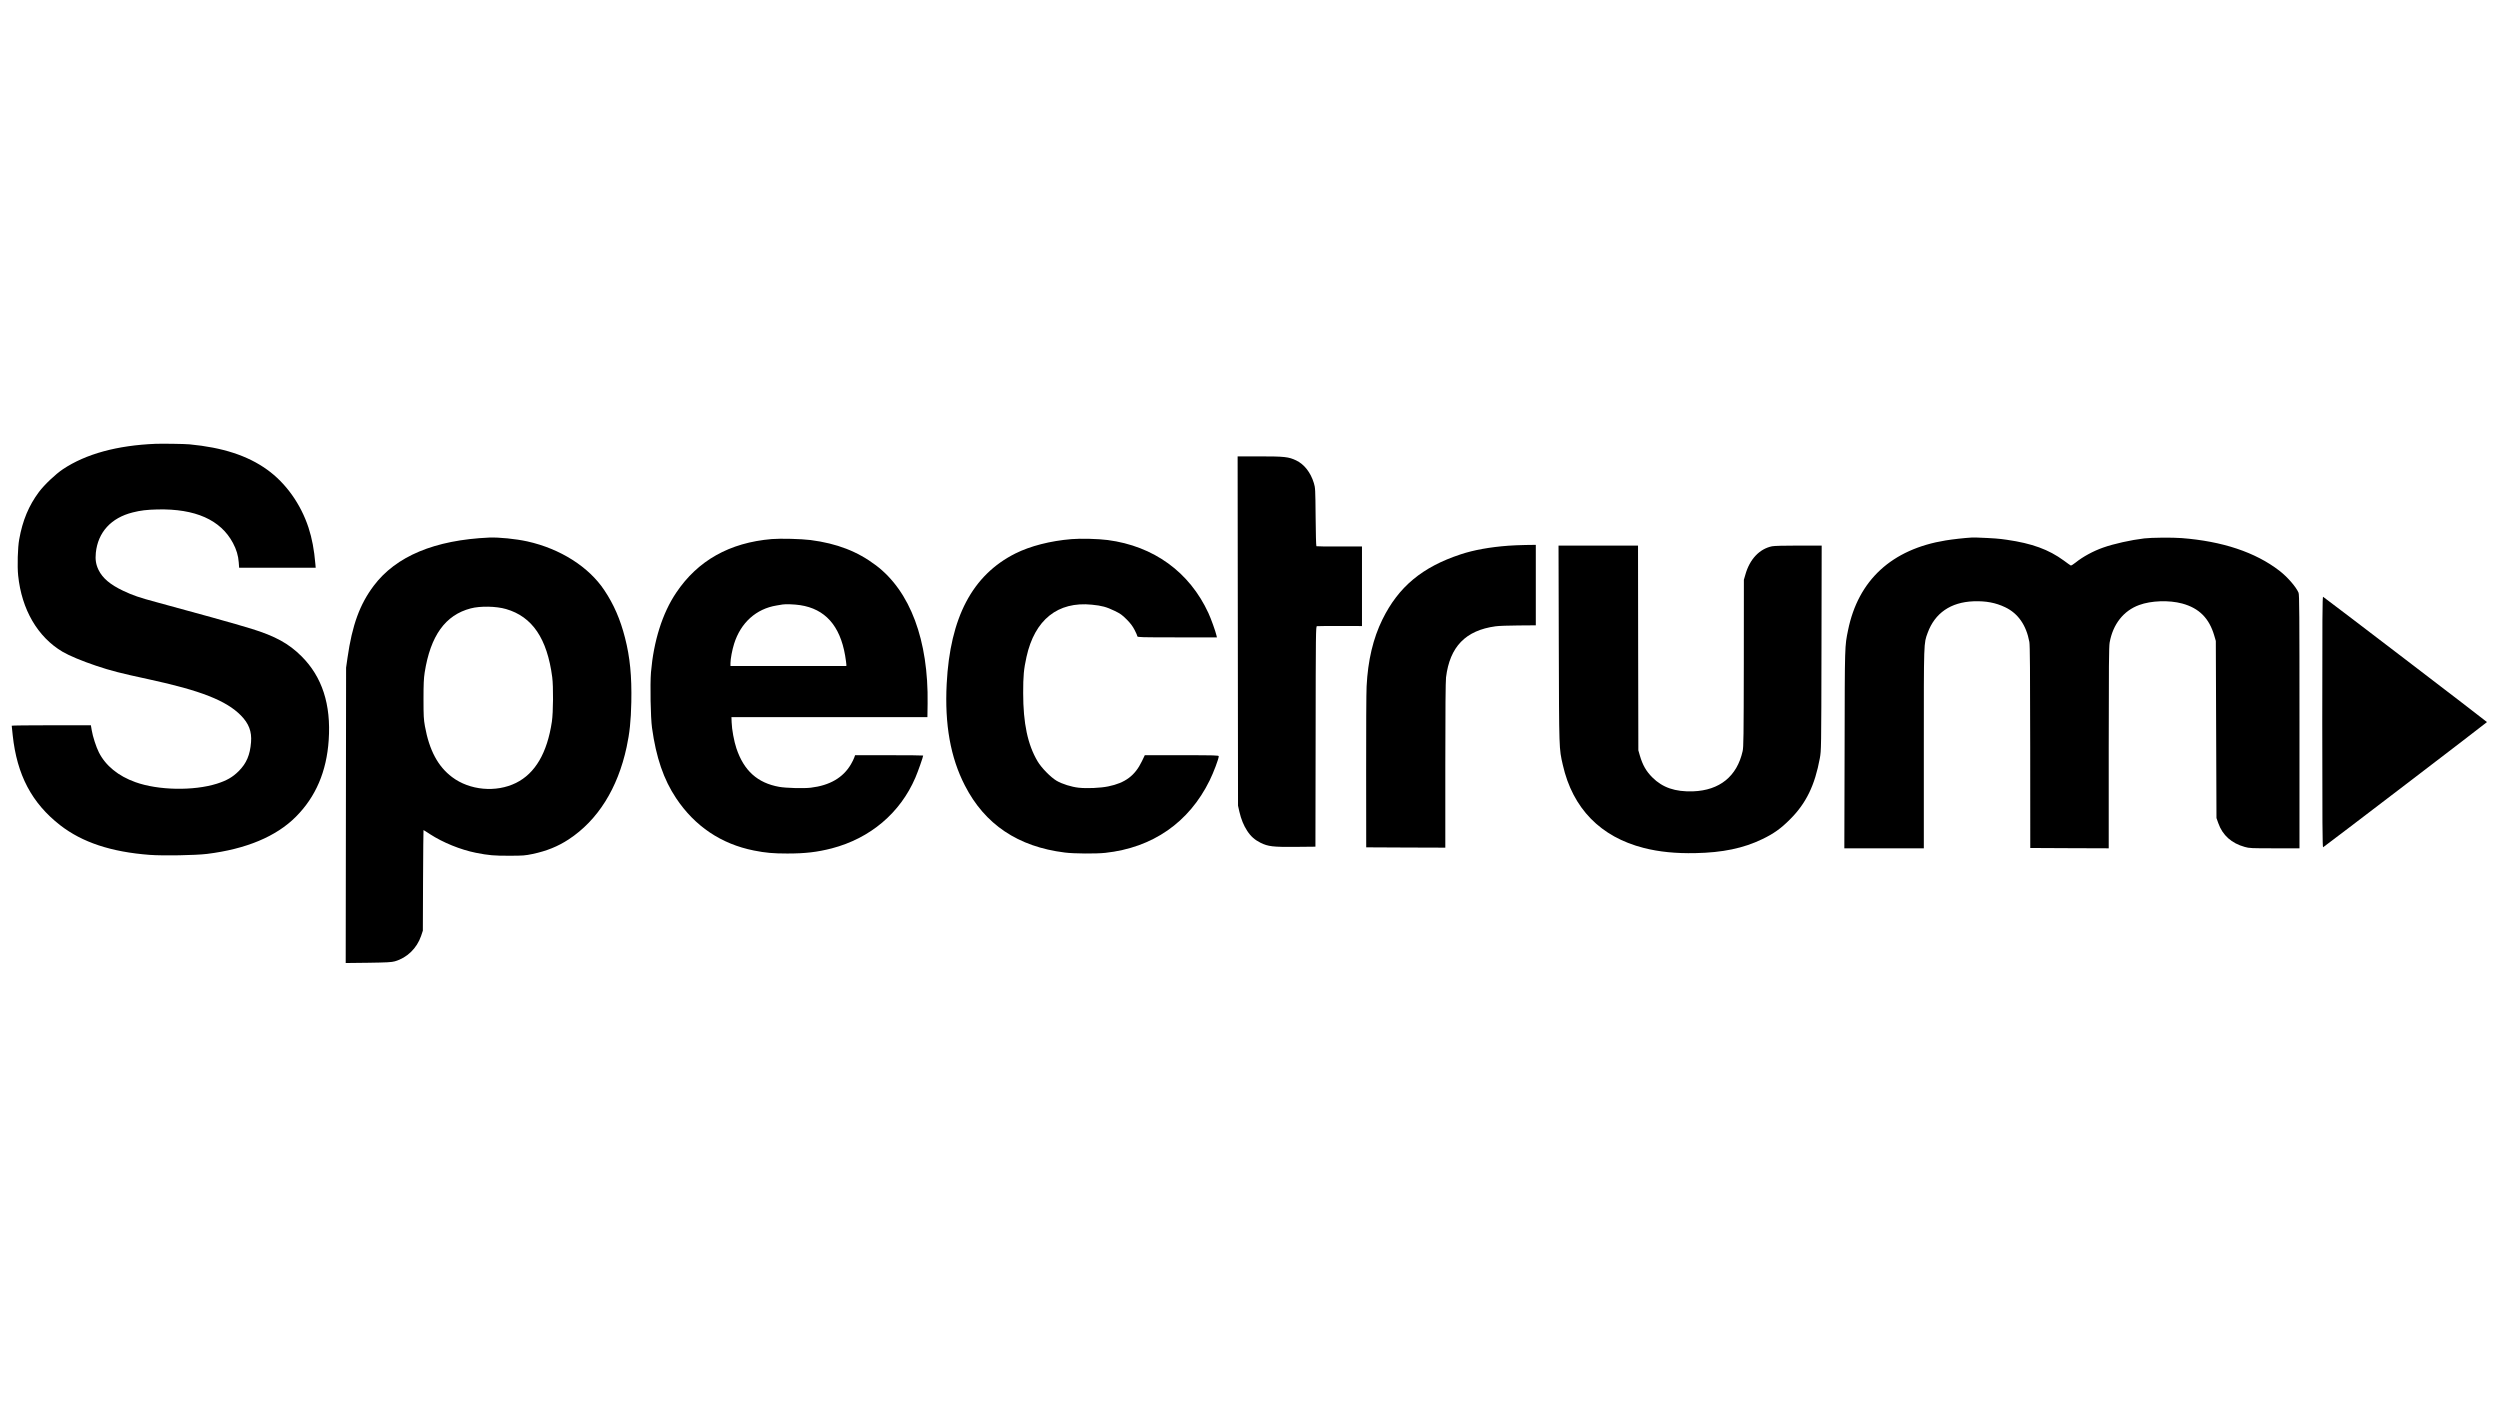
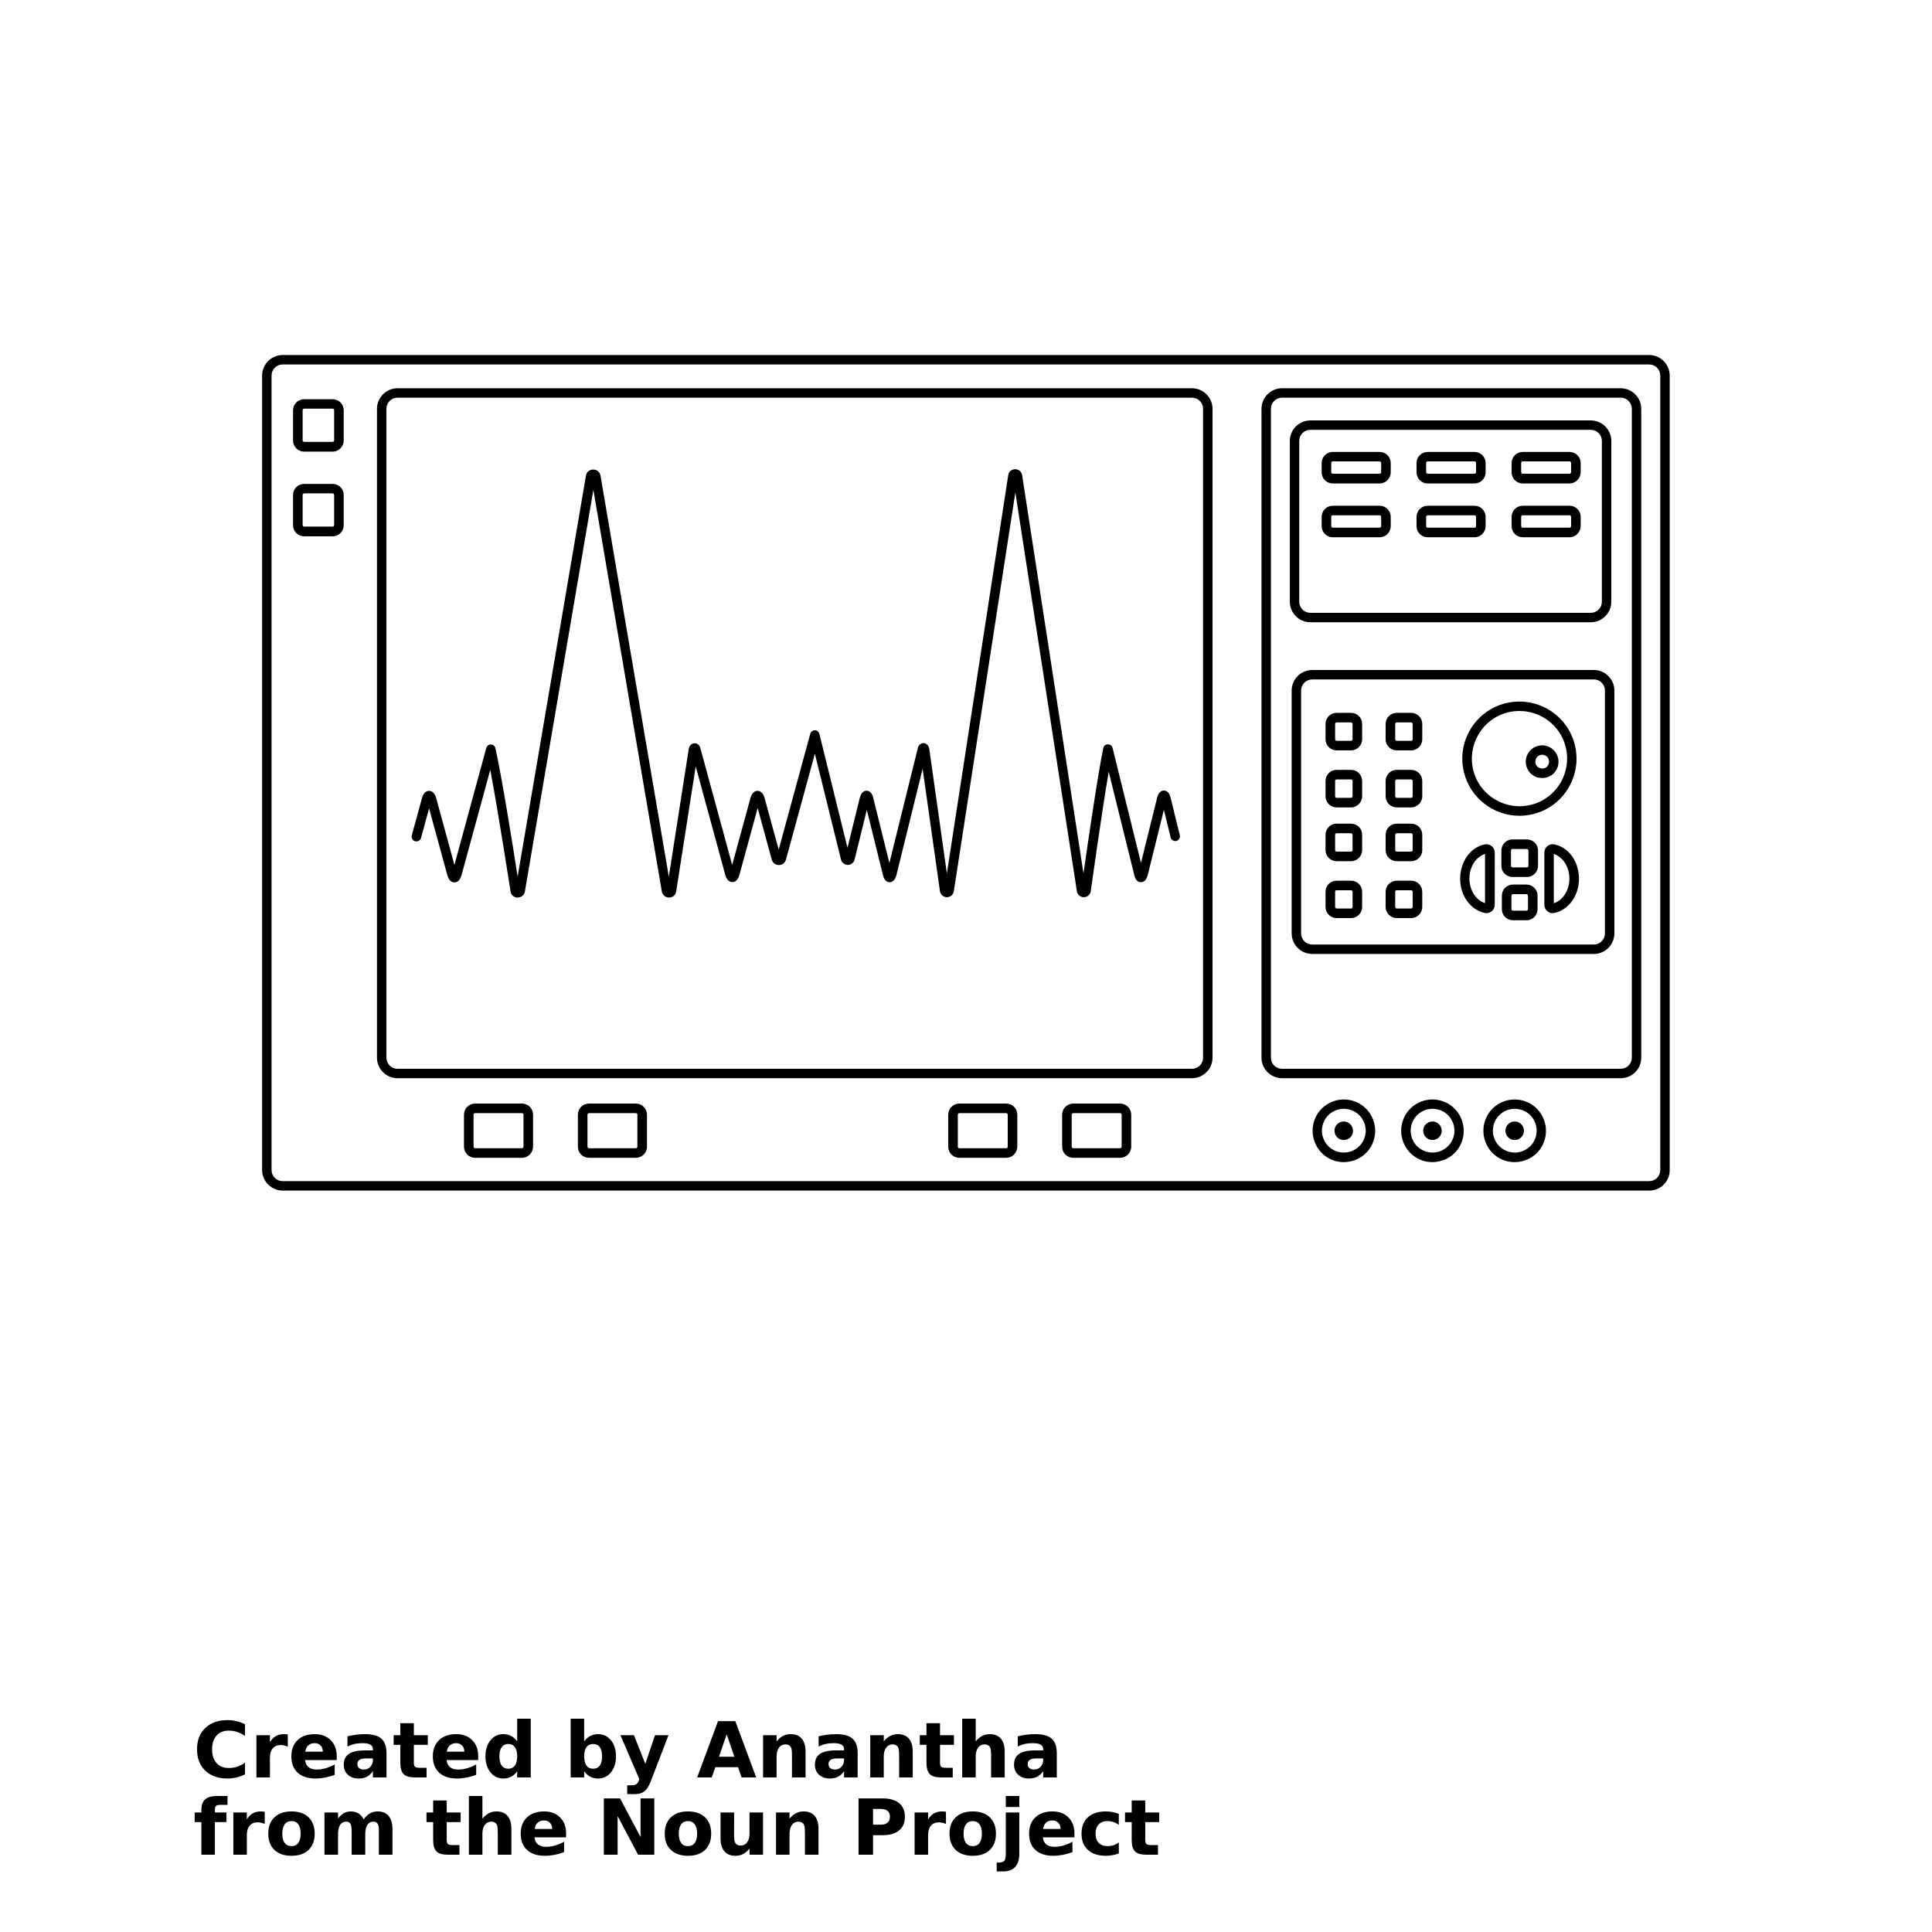
- <svg xmlns="http://www.w3.org/2000/svg" version="1.0" width="3840pt" height="2160pt" viewBox="0 0 3840 2160" preserveAspectRatio="xMidYMid meet">
-   <g transform="translate(0,2160) scale(0.1,-0.1)" fill="#000000" stroke="none">
-     <path d="M2390 14783 c-590 -24 -1070 -155 -1422 -389 -116 -78 -286 -239 -370 -351 -156 -209 -252 -439 -303 -728 -23 -123 -31 -414 -16 -556 54 -522 299 -943 682 -1170 100 -59 298 -142 512 -214 236 -79 364 -112 817 -210 791 -171 1186 -326 1410 -554 122 -124 169 -246 156 -411 -15 -196 -70 -325 -190 -445 -93 -93 -185 -145 -336 -193 -357 -112 -901 -102 -1250 24 -263 94 -457 252 -561 457 -41 80 -95 246 -110 340 l-13 77 -608 0 c-334 0 -608 -3 -608 -7 0 -5 7 -70 15 -145 65 -611 293 -1043 729 -1383 340 -264 783 -411 1376 -456 203 -15 700 -7 880 15 599 74 1063 267 1365 571 305 306 472 695 504 1179 37 546 -101 970 -418 1286 -197 196 -403 309 -771 423 -208 65 -948 271 -1455 407 -265 71 -364 105 -514 176 -198 94 -315 193 -377 319 -40 82 -53 159 -42 265 33 315 234 536 566 619 122 31 216 42 382 46 579 13 969 -160 1158 -515 53 -98 82 -196 89 -297 l6 -83 588 0 588 0 -5 58 c-19 221 -51 390 -105 557 -119 363 -350 687 -637 892 -301 216 -684 340 -1192 388 -73 7 -420 12 -520 8z" />
-     <path d="M19013 11908 l3 -2683 20 -90 c28 -120 67 -215 121 -297 55 -85 117 -139 207 -184 116 -56 187 -65 536 -62 l305 3 3 1691 c2 1601 3 1692 20 1696 9 2 169 3 355 3 l337 -1 0 611 0 611 -346 0 c-190 -1 -350 1 -354 4 -5 3 -10 205 -12 450 -4 427 -5 448 -27 520 -49 162 -148 289 -272 348 -115 55 -180 62 -559 62 l-340 0 3 -2682z" />
-     <path d="M7515 13343 c-837 -37 -1433 -286 -1775 -741 -214 -285 -330 -602 -402 -1103 l-22 -154 -3 -2268 -3 -2269 347 4 c288 4 358 8 407 22 188 53 339 200 404 390 l27 81 3 773 c2 424 5 772 7 772 2 0 46 -27 97 -61 201 -131 473 -241 708 -288 198 -39 281 -46 515 -45 210 0 241 3 356 27 215 45 389 116 554 224 446 293 753 781 890 1418 46 212 66 401 72 690 8 400 -20 690 -97 989 -72 282 -171 511 -318 731 -239 359 -676 636 -1182 749 -177 39 -436 65 -585 59z m258 -1098 c404 -117 631 -453 709 -1045 19 -147 16 -540 -5 -684 -72 -481 -256 -796 -552 -942 -306 -151 -711 -114 -981 90 -217 163 -350 411 -417 781 -19 106 -22 156 -22 415 0 236 4 318 18 410 89 566 317 883 707 985 147 39 392 34 543 -10z" />
-     <path d="M30280 13343 c-107 -6 -284 -26 -395 -44 -827 -135 -1343 -610 -1499 -1379 -51 -254 -50 -195 -53 -1827 l-4 -1523 611 0 610 0 0 1529 c0 1675 -2 1613 59 1781 111 303 353 470 703 484 190 7 341 -21 487 -91 199 -95 324 -275 372 -533 9 -49 12 -449 13 -1615 l1 -1550 603 -3 602 -2 0 1542 c1 1245 3 1557 14 1618 50 282 214 490 454 577 184 68 460 77 660 23 262 -71 416 -227 494 -496 l23 -79 5 -1360 5 -1360 28 -79 c66 -186 202 -308 407 -365 69 -20 101 -21 457 -21 l383 0 0 1945 c0 1663 -2 1951 -14 1980 -38 91 -172 244 -295 339 -369 284 -876 453 -1502 501 -140 11 -467 8 -574 -5 -203 -24 -468 -83 -631 -141 -151 -53 -313 -141 -423 -230 -34 -28 -68 -48 -74 -45 -7 3 -55 37 -107 76 -233 170 -487 263 -875 319 -121 18 -198 24 -455 34 -25 1 -65 1 -90 0z" />
-     <path d="M11854 13320 c-648 -55 -1137 -330 -1469 -826 -210 -312 -345 -740 -386 -1221 -15 -188 -6 -695 16 -853 63 -456 179 -794 370 -1080 287 -431 693 -704 1195 -804 180 -36 298 -46 514 -46 275 0 456 21 682 79 590 154 1051 543 1284 1086 39 90 120 320 120 340 0 3 -235 5 -523 5 l-523 0 -13 -37 c-7 -21 -30 -67 -51 -103 -120 -205 -324 -324 -616 -359 -108 -13 -380 -6 -486 13 -333 60 -542 248 -657 592 -36 107 -70 290 -73 399 l-3 80 1505 0 1505 0 3 205 c15 975 -267 1729 -793 2126 -285 215 -599 336 -1005 389 -143 18 -461 26 -596 15z m436 -1015 c383 -58 612 -314 691 -773 10 -63 19 -125 19 -138 l0 -24 -890 0 -890 0 0 44 c0 64 26 203 56 298 102 324 339 537 654 588 41 6 82 13 90 15 43 8 186 3 270 -10z" />
-     <path d="M16457 13319 c-325 -27 -631 -106 -860 -220 -661 -332 -1004 -982 -1056 -2004 -32 -623 58 -1129 279 -1559 306 -599 817 -942 1536 -1031 141 -18 476 -20 620 -5 729 79 1287 467 1604 1112 62 126 140 334 140 372 0 14 -54 16 -568 16 l-568 0 -44 -92 c-107 -223 -257 -334 -517 -387 -120 -25 -327 -34 -456 -20 -109 12 -251 56 -337 106 -90 53 -233 198 -292 298 -153 257 -222 586 -222 1050 0 266 9 364 51 555 126 571 481 855 1004 802 154 -15 225 -35 348 -94 89 -43 116 -62 186 -132 59 -59 92 -103 123 -163 23 -44 42 -88 42 -97 0 -14 58 -16 611 -16 l611 0 -8 33 c-13 59 -83 255 -123 341 -291 630 -840 1028 -1546 1121 -142 19 -420 26 -558 14z" />
-     <path d="M23170 13218 c-284 -21 -533 -66 -735 -133 -590 -195 -954 -498 -1201 -1000 -143 -291 -223 -628 -243 -1028 -5 -84 -8 -674 -7 -1312 l1 -1160 608 -3 607 -2 0 1262 c0 856 4 1292 11 1353 58 472 300 722 761 785 46 7 203 12 351 13 l267 2 0 618 0 618 -157 -2 c-87 -2 -205 -6 -263 -11z" />
-     <path d="M23943 11708 c5 -1646 3 -1599 62 -1858 151 -667 580 -1106 1245 -1275 237 -60 489 -85 790 -79 420 8 739 75 1027 214 176 84 288 164 428 305 247 246 381 522 458 940 21 120 22 123 25 1693 l3 1572 -355 0 c-221 0 -375 -4 -408 -11 -193 -40 -343 -199 -409 -435 l-23 -79 -1 -1280 c-2 -1139 -4 -1288 -18 -1352 -87 -388 -353 -603 -762 -618 -274 -9 -468 57 -625 214 -96 96 -149 190 -192 336 l-23 80 -3 1573 -2 1572 -611 0 -610 0 4 -1512z" />
-     <path d="M35670 10510 c0 -1542 3 -1930 13 -1924 39 24 2517 1917 2517 1923 0 6 -2479 1901 -2517 1924 -11 7 -13 -318 -13 -1923z" />
+ <svg xmlns="http://www.w3.org/2000/svg" xmlns:xlink="http://www.w3.org/1999/xlink" width="700pt" height="700pt" version="1.1" viewBox="0 0 700 700">
+   <defs>
+     <symbol id="s" overflow="visible">
+       <path d="m18.766-1.125c-0.969 0.5-1.98 0.875-3.031 1.125-1.043 0.258-2.137 0.391-3.281 0.391-3.398 0-6.09-0.945-8.078-2.844-1.992-1.906-2.984-4.484-2.984-7.734 0-3.258 0.992-5.836 2.984-7.734 1.988-1.906 4.68-2.859 8.078-2.859 1.145 0 2.238 0.133 3.281 0.391 1.051 0.25 2.062 0.625 3.031 1.125v4.219c-0.98-0.656-1.945-1.141-2.891-1.453-0.949-0.312-1.949-0.469-3-0.469-1.875 0-3.352 0.605-4.422 1.812-1.074 1.199-1.609 2.856-1.609 4.969 0 2.106 0.535 3.762 1.609 4.969 1.07 1.199 2.547 1.797 4.422 1.797 1.051 0 2.051-0.148 3-0.453 0.945-0.312 1.91-0.801 2.891-1.469z" />
+     </symbol>
+     <symbol id="d" overflow="visible">
+       <path d="m13.734-11.141c-0.438-0.195-0.871-0.344-1.297-0.438-0.418-0.102-0.84-0.156-1.266-0.156-1.262 0-2.231 0.406-2.906 1.219-0.68 0.805-1.016 1.953-1.016 3.453v7.062h-4.891v-15.312h4.891v2.516c0.625-1 1.344-1.727 2.156-2.188 0.82-0.469 1.801-0.703 2.938-0.703 0.164 0 0.344 0.012 0.531 0.031 0.195 0.012 0.477 0.039 0.844 0.078z" />
+     </symbol>
+     <symbol id="b" overflow="visible">
+       <path d="m17.641-7.703v1.406h-11.453c0.125 1.148 0.539 2.008 1.25 2.578 0.707 0.574 1.703 0.859 2.984 0.859 1.031 0 2.082-0.148 3.156-0.453 1.082-0.312 2.191-0.773 3.328-1.391v3.766c-1.156 0.438-2.312 0.766-3.469 0.984-1.156 0.227-2.312 0.344-3.469 0.344-2.773 0-4.93-0.703-6.469-2.109-1.531-1.406-2.297-3.379-2.297-5.922 0-2.5 0.754-4.461 2.266-5.891 1.508-1.438 3.582-2.156 6.219-2.156 2.406 0 4.332 0.73 5.781 2.188 1.445 1.449 2.172 3.383 2.172 5.797zm-5.031-1.625c0-0.926-0.273-1.672-0.812-2.234-0.543-0.57-1.25-0.859-2.125-0.859-0.949 0-1.719 0.266-2.312 0.797s-0.965 1.297-1.109 2.297z" />
+     </symbol>
+     <symbol id="c" overflow="visible">
+       <path d="m9.219-6.891c-1.023 0-1.793 0.172-2.312 0.516-0.512 0.344-0.766 0.855-0.766 1.531 0 0.625 0.207 1.117 0.625 1.469 0.414 0.344 0.988 0.516 1.719 0.516 0.926 0 1.703-0.328 2.328-0.984 0.633-0.664 0.953-1.492 0.953-2.484v-0.562zm7.469-1.844v8.734h-4.922v-2.266c-0.656 0.93-1.398 1.605-2.219 2.031-0.824 0.414-1.824 0.625-3 0.625-1.586 0-2.871-0.457-3.859-1.375-0.992-0.926-1.484-2.129-1.484-3.609 0-1.789 0.613-3.102 1.844-3.938 1.238-0.844 3.18-1.266 5.828-1.266h2.891v-0.391c0-0.77-0.309-1.332-0.922-1.688-0.617-0.363-1.57-0.547-2.859-0.547-1.055 0-2.031 0.105-2.938 0.312-0.898 0.211-1.73 0.523-2.5 0.938v-3.734c1.039-0.25 2.086-0.441 3.141-0.578 1.062-0.133 2.125-0.203 3.188-0.203 2.758 0 4.75 0.547 5.969 1.641 1.227 1.086 1.844 2.856 1.844 5.312z" />
+     </symbol>
+     <symbol id="a" overflow="visible">
+       <path d="m7.703-19.656v4.344h5.047v3.5h-5.047v6.5c0 0.711 0.141 1.188 0.422 1.438s0.836 0.375 1.672 0.375h2.516v3.5h-4.188c-1.938 0-3.312-0.398-4.125-1.203-0.805-0.812-1.203-2.18-1.203-4.109v-6.5h-2.422v-3.5h2.422v-4.344z" />
+     </symbol>
+     <symbol id="k" overflow="visible">
+       <path d="m12.766-13.078v-8.203h4.922v21.281h-4.922v-2.219c-0.668 0.906-1.406 1.57-2.219 1.984s-1.758 0.625-2.828 0.625c-1.887 0-3.434-0.75-4.641-2.25-1.211-1.5-1.812-3.426-1.812-5.781 0-2.363 0.602-4.297 1.812-5.797 1.207-1.5 2.754-2.25 4.641-2.25 1.062 0 2 0.215 2.812 0.641 0.82 0.43 1.566 1.086 2.234 1.969zm-3.219 9.922c1.039 0 1.836-0.379 2.391-1.141 0.551-0.77 0.828-1.883 0.828-3.344 0-1.457-0.277-2.566-0.828-3.328-0.555-0.77-1.352-1.156-2.391-1.156-1.043 0-1.84 0.387-2.391 1.156-0.555 0.762-0.828 1.871-0.828 3.328 0 1.461 0.273 2.574 0.828 3.344 0.551 0.762 1.348 1.141 2.391 1.141z" />
+     </symbol>
+     <symbol id="j" overflow="visible">
+       <path d="m10.5-3.156c1.051 0 1.852-0.379 2.406-1.141 0.551-0.77 0.828-1.883 0.828-3.344 0-1.457-0.277-2.566-0.828-3.328-0.555-0.77-1.355-1.156-2.406-1.156-1.055 0-1.859 0.387-2.422 1.156-0.555 0.773-0.828 1.883-0.828 3.328 0 1.449 0.273 2.559 0.828 3.328 0.562 0.773 1.367 1.156 2.422 1.156zm-3.25-9.922c0.676-0.883 1.422-1.539 2.234-1.969 0.82-0.426 1.766-0.641 2.828-0.641 1.895 0 3.445 0.75 4.656 2.25 1.207 1.5 1.812 3.434 1.812 5.797 0 2.356-0.605 4.281-1.812 5.781-1.211 1.5-2.762 2.25-4.656 2.25-1.062 0-2.008-0.211-2.828-0.625-0.812-0.426-1.559-1.086-2.234-1.984v2.219h-4.891v-21.281h4.891z" />
+     </symbol>
+     <symbol id="i" overflow="visible">
+       <path d="m0.344-15.312h4.891l4.125 10.391 3.5-10.391h4.891l-6.438 16.766c-0.648 1.695-1.402 2.883-2.266 3.562-0.867 0.688-2 1.031-3.406 1.031h-2.844v-3.219h1.531c0.832 0 1.438-0.137 1.812-0.406 0.383-0.262 0.68-0.73 0.891-1.406l0.141-0.422z" />
+     </symbol>
+     <symbol id="h" overflow="visible">
+       <path d="m14.953-3.719h-8.219l-1.312 3.719h-5.281l7.562-20.406h6.266l7.562 20.406h-5.281zm-6.906-3.781h5.578l-2.781-8.125z" />
+     </symbol>
+     <symbol id="f" overflow="visible">
+       <path d="m17.75-9.328v9.328h-4.922v-7.141c0-1.32-0.031-2.234-0.094-2.734s-0.168-0.867-0.312-1.109c-0.188-0.312-0.449-0.555-0.781-0.734-0.324-0.176-0.695-0.266-1.109-0.266-1.023 0-1.824 0.398-2.406 1.188-0.586 0.781-0.875 1.871-0.875 3.266v7.531h-4.891v-15.312h4.891v2.234c0.738-0.883 1.52-1.539 2.344-1.969 0.832-0.426 1.75-0.641 2.75-0.641 1.77 0 3.113 0.547 4.031 1.641 0.914 1.086 1.375 2.656 1.375 4.719z" />
+     </symbol>
+     <symbol id="g" overflow="visible">
+       <path d="m17.75-9.328v9.328h-4.922v-7.109c0-1.344-0.031-2.266-0.094-2.766s-0.168-0.867-0.312-1.109c-0.188-0.312-0.449-0.555-0.781-0.734-0.324-0.176-0.695-0.266-1.109-0.266-1.023 0-1.824 0.398-2.406 1.188-0.586 0.781-0.875 1.871-0.875 3.266v7.531h-4.891v-21.281h4.891v8.203c0.738-0.883 1.52-1.539 2.344-1.969 0.832-0.426 1.75-0.641 2.75-0.641 1.77 0 3.113 0.547 4.031 1.641 0.914 1.086 1.375 2.656 1.375 4.719z" />
+     </symbol>
+     <symbol id="r" overflow="visible">
+       <path d="m12.422-21.281v3.219h-2.703c-0.688 0-1.172 0.125-1.453 0.375-0.273 0.25-0.406 0.688-0.406 1.312v1.062h4.188v3.5h-4.188v11.812h-4.891v-11.812h-2.438v-3.5h2.438v-1.062c0-1.664 0.461-2.898 1.391-3.703 0.926-0.801 2.367-1.203 4.328-1.203z" />
+     </symbol>
+     <symbol id="e" overflow="visible">
+       <path d="m9.641-12.188c-1.086 0-1.914 0.391-2.484 1.172-0.574 0.781-0.859 1.906-0.859 3.375s0.285 2.594 0.859 3.375c0.57 0.773 1.398 1.156 2.484 1.156 1.062 0 1.875-0.383 2.438-1.156 0.57-0.781 0.859-1.906 0.859-3.375s-0.289-2.594-0.859-3.375c-0.562-0.781-1.375-1.172-2.438-1.172zm0-3.5c2.633 0 4.691 0.715 6.172 2.141 1.477 1.418 2.219 3.387 2.219 5.906 0 2.512-0.742 4.481-2.219 5.906-1.48 1.418-3.539 2.125-6.172 2.125-2.648 0-4.715-0.707-6.203-2.125-1.492-1.426-2.234-3.394-2.234-5.906 0-2.519 0.742-4.488 2.234-5.906 1.488-1.426 3.555-2.141 6.203-2.141z" />
+     </symbol>
+     <symbol id="q" overflow="visible">
+       <path d="m16.547-12.766c0.613-0.945 1.348-1.672 2.203-2.172 0.852-0.5 1.789-0.75 2.812-0.75 1.758 0 3.098 0.547 4.016 1.641 0.926 1.086 1.391 2.656 1.391 4.719v9.328h-4.922v-7.984-0.359c0.008-0.133 0.016-0.32 0.016-0.562 0-1.082-0.164-1.863-0.484-2.344-0.312-0.488-0.824-0.734-1.531-0.734-0.93 0-1.648 0.387-2.156 1.156-0.512 0.762-0.773 1.867-0.781 3.312v7.516h-4.922v-7.984c0-1.695-0.148-2.785-0.438-3.266-0.293-0.488-0.812-0.734-1.562-0.734-0.938 0-1.664 0.387-2.172 1.156-0.512 0.762-0.766 1.859-0.766 3.297v7.531h-4.922v-15.312h4.922v2.234c0.602-0.863 1.289-1.516 2.062-1.953 0.781-0.438 1.641-0.656 2.578-0.656 1.062 0 2 0.258 2.812 0.766 0.812 0.512 1.426 1.23 1.844 2.156z" />
+     </symbol>
+     <symbol id="p" overflow="visible">
+       <path d="m2.578-20.406h5.875l7.422 14v-14h4.984v20.406h-5.875l-7.422-14v14h-4.984z" />
+     </symbol>
+     <symbol id="o" overflow="visible">
+       <path d="m2.188-5.969v-9.344h4.922v1.531c0 0.836-0.008 1.875-0.016 3.125-0.012 1.25-0.016 2.086-0.016 2.5 0 1.242 0.031 2.133 0.094 2.672 0.07 0.543 0.18 0.934 0.328 1.172 0.207 0.324 0.473 0.574 0.797 0.75 0.32 0.168 0.691 0.25 1.109 0.25 1.02 0 1.82-0.391 2.406-1.172 0.582-0.781 0.875-1.867 0.875-3.266v-7.562h4.891v15.312h-4.891v-2.219c-0.742 0.898-1.523 1.559-2.344 1.984-0.824 0.414-1.734 0.625-2.734 0.625-1.762 0-3.106-0.539-4.031-1.625-0.93-1.082-1.391-2.66-1.391-4.734z" />
+     </symbol>
+     <symbol id="n" overflow="visible">
+       <path d="m2.578-20.406h8.734c2.594 0 4.582 0.578 5.969 1.734 1.395 1.148 2.094 2.789 2.094 4.922 0 2.137-0.699 3.781-2.094 4.938-1.387 1.156-3.375 1.734-5.969 1.734h-3.484v7.078h-5.25zm5.25 3.812v5.703h2.922c1.02 0 1.805-0.25 2.359-0.75 0.562-0.5 0.844-1.203 0.844-2.109 0-0.914-0.281-1.617-0.844-2.109-0.555-0.488-1.34-0.734-2.359-0.734z" />
+     </symbol>
+     <symbol id="m" overflow="visible">
+       <path d="m2.359-15.312h4.891v15.031c0 2.051-0.496 3.617-1.484 4.703-0.98 1.082-2.406 1.625-4.281 1.625h-2.422v-3.219h0.859c0.926 0 1.562-0.211 1.906-0.625 0.352-0.418 0.531-1.246 0.531-2.484zm0-5.969h4.891v4h-4.891z" />
+     </symbol>
+     <symbol id="l" overflow="visible">
+       <path d="m14.719-14.828v3.984c-0.656-0.457-1.324-0.797-2-1.016-0.668-0.219-1.359-0.328-2.078-0.328-1.367 0-2.434 0.402-3.203 1.203-0.762 0.793-1.141 1.906-1.141 3.344 0 1.43 0.379 2.543 1.141 3.344 0.77 0.793 1.836 1.188 3.203 1.188 0.758 0 1.484-0.109 2.172-0.328 0.688-0.227 1.32-0.566 1.906-1.016v4c-0.762 0.281-1.539 0.488-2.328 0.625-0.781 0.145-1.574 0.219-2.375 0.219-2.762 0-4.922-0.707-6.484-2.125-1.555-1.414-2.328-3.383-2.328-5.906 0-2.531 0.773-4.504 2.328-5.922 1.562-1.414 3.723-2.125 6.484-2.125 0.801 0 1.594 0.074 2.375 0.219 0.781 0.137 1.555 0.352 2.328 0.641z" />
+     </symbol>
+   </defs>
+   <g>
+     <path d="m120.51 163.63h-10.305c-2.238 0-4.031-1.793-4.031-4.031v-10.922c0-2.238 1.793-4.031 4.031-4.031h10.305c2.238 0 4.031 1.793 4.031 4.031v10.922c0 2.184-1.789 4.031-4.031 4.031zm-10.305-15.57c-0.336 0-0.559 0.281-0.559 0.559v10.922c0 0.336 0.281 0.559 0.559 0.559h10.305c0.336 0 0.559-0.281 0.559-0.559v-10.922c0-0.336-0.281-0.559-0.559-0.559z" />
+     <path d="m431.87 390.66h-287.84c-4.09 0-7.449-3.359-7.449-7.449l0.004-235.09c0-4.09 3.359-7.449 7.449-7.449h287.84c4.09 0 7.449 3.359 7.449 7.449v235.09c-0.004 4.086-3.363 7.445-7.453 7.445zm-287.84-246.57c-2.238 0-4.031 1.793-4.031 4.031v235.09c0 2.238 1.793 4.031 4.031 4.031h287.84c2.238 0 4.031-1.793 4.031-4.031v-235.09c0-2.238-1.793-4.031-4.031-4.031z" />
+     <path d="m597.57 431.37h-495.15c-4.09 0-7.449-3.359-7.449-7.449v-287.84c0-4.09 3.359-7.449 7.449-7.449h495.1c4.09 0 7.449 3.359 7.449 7.449v287.84c0.051 4.09-3.309 7.449-7.398 7.449zm-495.15-299.32c-2.238 0-4.031 1.793-4.031 4.031v287.84c0 2.238 1.793 4.031 4.031 4.031h495.1c2.238 0 4.031-1.793 4.031-4.031l-0.004-287.84c0-2.238-1.793-4.031-4.031-4.031z" />
+     <path d="m242.43 325.19c-1.344 0-2.406-0.895-2.633-2.184l-24.809-145.54-24.809 145.54c-0.223 1.289-1.289 2.184-2.633 2.184s-2.406-0.895-2.574-2.238c-0.055-0.336-4.367-28.336-7.336-44.016l-10.414 38.137c-0.617 2.184-1.734 2.633-2.574 2.633-0.84 0-1.961-0.449-2.574-2.633l-6.609-24.191-2.91 10.695c-0.223 0.895-1.176 1.457-2.129 1.23-0.895-0.223-1.457-1.176-1.23-2.129l3.695-13.496c0.617-2.184 1.734-2.633 2.574-2.633 0.84 0 1.961 0.449 2.574 2.633l6.609 24.191 11.535-42.336c0.223-0.785 0.895-1.344 1.68-1.289 0.785 0 1.457 0.559 1.625 1.344 2.184 9.465 6.383 35.617 8.062 46.535l24.754-145.32c0.223-1.289 1.289-2.184 2.633-2.184s2.406 0.895 2.633 2.184l24.754 145.32 7.223-46.258c0.223-1.344 1.176-2.016 2.016-2.07 0.84-0.055 1.848 0.449 2.184 1.734l11.535 42.336 6.609-24.191c0.617-2.184 1.734-2.633 2.574-2.633 0.84 0 1.961 0.449 2.574 2.633l5.098 18.648 11.426-41.945c0.223-0.727 0.895-1.289 1.68-1.289 0.785 0 1.457 0.559 1.625 1.289l10.191 41.273 4.426-17.977c0.559-2.184 1.625-2.688 2.465-2.688 0.84 0 1.961 0.449 2.465 2.688l5.824 23.52 10.305-41.664c0.336-1.289 1.289-1.793 2.129-1.793 0.84 0.055 1.793 0.727 2.016 2.07l6.383 45.137 22.23-144.26c0.168-1.289 1.23-2.184 2.519-2.184 1.289 0 2.352 0.953 2.519 2.184l22.23 144.26c1.625-11.48 5.266-36.23 7.168-45.414 0.168-0.785 0.84-1.344 1.68-1.344 0.785 0 1.512 0.504 1.68 1.289l10.305 41.664 5.824-23.52c0.559-2.184 1.625-2.688 2.465-2.688s1.961 0.449 2.465 2.688l3.305 13.496c0.223 0.895-0.336 1.848-1.23 2.07-0.895 0.223-1.848-0.336-2.07-1.23l-2.465-10.023-5.824 23.52c-0.559 2.184-1.625 2.688-2.465 2.688s-1.961-0.449-2.465-2.688l-9.238-37.352c-2.688 15.793-6.441 42.895-6.496 43.23-0.168 1.289-1.23 2.238-2.519 2.238-1.289 0-2.352-0.953-2.519-2.184l-22.289-144.48-22.289 144.48c-0.223 1.289-1.23 2.184-2.519 2.184-1.289 0-2.352-0.953-2.519-2.238l-6.273-44.297-9.465 38.414c-0.559 2.184-1.625 2.688-2.465 2.688s-1.961-0.449-2.465-2.688l-5.824-23.52-4.426 17.977c-0.281 1.176-1.289 1.961-2.465 1.961-1.176 0-2.184-0.785-2.465-1.961l-9.465-38.305-10.473 38.359c-0.336 1.176-1.344 1.961-2.574 1.961s-2.238-0.785-2.574-1.961l-5.098-18.703-6.609 24.191c-0.617 2.184-1.734 2.633-2.574 2.633-0.84 0-1.961-0.449-2.574-2.633l-10.695-39.258-7.055 45.137c-0.176 1.465-1.238 2.359-2.582 2.359z" />
+     <path d="m576.35 225.46h-101.58c-4.09 0-7.449-3.359-7.449-7.449v-58.238c0-4.09 3.359-7.449 7.449-7.449h101.59c4.09 0 7.449 3.359 7.449 7.449v58.238c-0.004 4.09-3.363 7.449-7.453 7.449zm-101.58-69.723c-2.238 0-4.031 1.793-4.031 4.031v58.238c0 2.238 1.793 4.031 4.031 4.031h101.59c2.238 0 4.031-1.793 4.031-4.031v-58.238c0-2.238-1.793-4.031-4.031-4.031z" />
+     <path d="m550.54 295.57c-9.297 0-17.754-6.273-20.105-15.68-1.344-5.375-0.504-10.922 2.352-15.68 2.856-4.762 7.391-8.062 12.711-9.406 11.09-2.742 22.344 3.977 25.09 15.062 2.742 11.09-3.977 22.344-15.062 25.09-1.68 0.391-3.359 0.613-4.984 0.613zm0-37.965c-1.398 0-2.801 0.168-4.199 0.504-9.238 2.297-14.84 11.703-12.543 20.945 2.297 9.238 11.703 14.84 20.945 12.543 9.238-2.297 14.84-11.703 12.543-20.945-1.961-7.84-9.016-13.047-16.746-13.047z" />
+     <path d="m558.77 281.9c-0.617 0-1.289-0.113-1.902-0.281-1.512-0.504-2.742-1.566-3.414-2.969-0.727-1.398-0.84-3.023-0.336-4.535 0.504-1.512 1.566-2.742 2.969-3.414 1.398-0.727 3.023-0.84 4.535-0.336 1.512 0.504 2.742 1.566 3.414 2.969 0.727 1.398 0.84 3.023 0.336 4.535-0.504 1.512-1.566 2.742-2.969 3.414-0.844 0.395-1.738 0.617-2.633 0.617zm0-8.453c-0.391 0-0.785 0.113-1.121 0.281-0.617 0.281-1.062 0.84-1.23 1.457-0.223 0.617-0.168 1.344 0.113 1.902 0.281 0.617 0.84 1.062 1.457 1.23 0.617 0.223 1.289 0.168 1.902-0.113 0.617-0.281 1.062-0.84 1.23-1.457 0.223-0.617 0.168-1.289-0.113-1.902-0.281-0.617-0.84-1.062-1.457-1.23-0.277-0.113-0.559-0.168-0.781-0.168z" />
+     <path d="m587.21 390.66h-122.7c-4.09 0-7.449-3.359-7.449-7.449v-235.09c0-4.09 3.359-7.449 7.449-7.449h122.7c4.09 0 7.449 3.359 7.449 7.449v235.09c0 4.086-3.305 7.445-7.449 7.445zm-122.7-246.57c-2.238 0-4.031 1.793-4.031 4.031v235.09c0 2.238 1.793 4.031 4.031 4.031h122.7c2.238 0 4.031-1.793 4.031-4.031v-235.09c0-2.238-1.793-4.031-4.031-4.031z" />
+     <path d="m120.51 194.32h-10.305c-2.238 0-4.031-1.793-4.031-4.031v-10.922c0-2.238 1.793-4.031 4.031-4.031h10.305c2.238 0 4.031 1.793 4.031 4.031v10.922c0 2.238-1.789 4.031-4.031 4.031zm-10.305-15.566c-0.336 0-0.559 0.281-0.559 0.559v10.922c0 0.336 0.281 0.559 0.559 0.559h10.305c0.336 0 0.559-0.281 0.559-0.559v-10.922c0-0.336-0.281-0.559-0.559-0.559z" />
+     <path d="m577.47 345.63h-102.03c-4.09 0-7.449-3.359-7.449-7.449v-87.977c0-4.09 3.359-7.449 7.449-7.449h102.03c4.09 0 7.449 3.359 7.449 7.449v87.977c0 4.09-3.305 7.449-7.449 7.449zm-102.03-99.457c-2.238 0-4.031 1.793-4.031 4.031v87.977c0 2.238 1.793 4.031 4.031 4.031h102.03c2.238 0 4.031-1.793 4.031-4.031v-87.977c0-2.238-1.793-4.031-4.031-4.031z" />
+     <path d="m499.86 175.17h-16.969c-2.238 0-4.031-1.793-4.031-4.031v-3.359c0-2.238 1.793-4.031 4.031-4.031h16.969c2.238 0 4.031 1.793 4.031 4.031v3.359c0 2.184-1.789 4.031-4.031 4.031zm-16.969-8.008c-0.336 0-0.559 0.281-0.559 0.559v3.359c0 0.336 0.281 0.559 0.559 0.559h16.969c0.336 0 0.559-0.281 0.559-0.559v-3.359c0-0.336-0.281-0.559-0.559-0.559z" />
+     <path d="m534.24 175.17h-16.969c-2.238 0-4.031-1.793-4.031-4.031v-3.359c0-2.238 1.793-4.031 4.031-4.031h16.969c2.238 0 4.031 1.793 4.031 4.031v3.359c0.004 2.184-1.789 4.031-4.031 4.031zm-16.965-8.008c-0.336 0-0.559 0.281-0.559 0.559v3.359c0 0.336 0.281 0.559 0.559 0.559h16.969c0.336 0 0.559-0.281 0.559-0.559v-3.359c0-0.336-0.281-0.559-0.559-0.559z" />
+     <path d="m568.68 175.17h-16.969c-2.238 0-4.031-1.793-4.031-4.031v-3.359c0-2.238 1.793-4.031 4.031-4.031h16.969c2.238 0 4.031 1.793 4.031 4.031v3.359c-0.055 2.184-1.848 4.031-4.031 4.031zm-16.969-8.008c-0.336 0-0.559 0.281-0.559 0.559v3.359c0 0.336 0.281 0.559 0.559 0.559h16.969c0.336 0 0.559-0.281 0.559-0.559v-3.359c0-0.336-0.281-0.559-0.559-0.559z" />
+     <path d="m489.5 271.88h-5.207c-2.238 0-4.031-1.793-4.031-4.031v-5.543c0-2.238 1.793-4.031 4.031-4.031h5.207c2.238 0 4.031 1.793 4.031 4.031v5.543c0 2.242-1.848 4.031-4.031 4.031zm-5.207-10.137c-0.336 0-0.559 0.281-0.559 0.559v5.543c0 0.336 0.281 0.559 0.559 0.559h5.207c0.336 0 0.559-0.281 0.559-0.559v-5.543c0-0.336-0.281-0.559-0.559-0.559z" />
+     <path d="m486.86 413.05c-1.848 0-3.359-1.512-3.359-3.359 0-1.848 1.512-3.359 3.359-3.359 1.848 0 3.359 1.512 3.359 3.359 0.059 1.848-1.453 3.359-3.359 3.359zm0-3.414-0.055 0.055c0 0.055 0.055 0.055 0.055 0.055z" />
+     <path d="m486.92 421.06c-1.176 0-2.406-0.168-3.586-0.559-2.856-0.953-5.207-2.969-6.551-5.711-2.801-5.602-0.559-12.434 5.039-15.23 2.688-1.344 5.769-1.566 8.68-0.617 2.856 0.953 5.207 2.969 6.551 5.711 1.344 2.688 1.566 5.769 0.617 8.68-0.953 2.856-2.969 5.207-5.711 6.551-1.57 0.73-3.305 1.176-5.039 1.176zm-0.059-19.32c-1.23 0-2.406 0.281-3.527 0.84-3.922 1.961-5.488 6.719-3.527 10.641 0.953 1.902 2.574 3.305 4.594 3.977 2.016 0.672 4.144 0.504 6.047-0.449 1.902-0.953 3.305-2.574 3.977-4.594 0.672-2.016 0.504-4.144-0.449-6.047-0.953-1.902-2.574-3.305-4.594-3.977-0.84-0.223-1.68-0.391-2.519-0.391z" />
+     <path d="m519.01 413.05c-1.848 0-3.359-1.512-3.359-3.359 0-1.848 1.512-3.359 3.359-3.359 1.848 0 3.359 1.512 3.359 3.359 0 1.848-1.512 3.359-3.359 3.359zm0-3.414-0.055 0.055c0 0.055 0.055 0.055 0.055 0.055z" />
+     <path d="m519.01 421.06c-1.176 0-2.406-0.168-3.586-0.559-2.856-0.953-5.207-2.969-6.551-5.711-2.801-5.602-0.559-12.434 5.039-15.23 2.688-1.344 5.769-1.566 8.68-0.617 2.856 0.953 5.207 2.969 6.551 5.711 1.344 2.688 1.566 5.769 0.617 8.68-0.953 2.856-2.969 5.207-5.711 6.551-1.566 0.73-3.305 1.176-5.039 1.176zm0-19.32c-1.23 0-2.406 0.281-3.527 0.84-3.922 1.961-5.488 6.719-3.527 10.641 0.953 1.902 2.574 3.305 4.594 3.977 2.016 0.672 4.144 0.504 6.047-0.449s3.305-2.574 3.977-4.594c0.672-2.016 0.504-4.144-0.449-6.047s-2.574-3.305-4.594-3.977c-0.84-0.223-1.68-0.391-2.519-0.391z" />
+     <path d="m548.8 413.05c-1.848 0-3.359-1.512-3.359-3.359 0-1.848 1.512-3.359 3.359-3.359 1.848 0 3.359 1.512 3.359 3.359 0 1.848-1.512 3.359-3.359 3.359zm0-3.414-0.055 0.055c0 0.055 0.055 0.055 0.055 0.055z" />
+     <path d="m548.8 421.06c-1.176 0-2.406-0.168-3.586-0.559-2.856-0.953-5.207-2.969-6.551-5.711-2.801-5.602-0.559-12.434 5.039-15.23 2.688-1.344 5.769-1.566 8.68-0.617 2.856 0.953 5.207 2.969 6.551 5.711 1.344 2.688 1.566 5.769 0.617 8.68-0.953 2.856-2.969 5.207-5.711 6.551-1.512 0.73-3.246 1.176-5.039 1.176zm0-19.32c-1.23 0-2.406 0.281-3.527 0.84-3.922 1.961-5.488 6.719-3.527 10.641 0.953 1.902 2.574 3.305 4.594 3.977 2.016 0.672 4.144 0.504 6.047-0.449 1.902-0.953 3.305-2.574 3.977-4.594 0.672-2.016 0.504-4.144-0.449-6.047-0.953-1.902-2.574-3.305-4.594-3.977-0.84-0.223-1.68-0.391-2.519-0.391z" />
+     <path d="m405.83 419.5h-16.969c-2.238 0-4.031-1.793-4.031-4.031v-11.594c0-2.238 1.793-4.031 4.031-4.031h16.969c2.238 0 4.031 1.793 4.031 4.031v11.594c0 2.238-1.848 4.031-4.031 4.031zm-16.969-16.184c-0.336 0-0.559 0.281-0.559 0.559v11.594c0 0.336 0.281 0.559 0.559 0.559h16.969c0.336 0 0.559-0.281 0.559-0.559v-11.594c0-0.336-0.281-0.559-0.559-0.559z" />
+     <path d="m364.56 419.5h-16.969c-2.238 0-4.031-1.793-4.031-4.031v-11.594c0-2.238 1.793-4.031 4.031-4.031h16.969c2.238 0 4.031 1.793 4.031 4.031v11.594c-0.055 2.238-1.848 4.031-4.031 4.031zm-16.965-16.184c-0.336 0-0.559 0.281-0.559 0.559v11.594c0 0.336 0.281 0.559 0.559 0.559h16.969c0.336 0 0.559-0.281 0.559-0.559v-11.594c0-0.336-0.281-0.559-0.559-0.559z" />
+     <path d="m230.38 419.5h-16.969c-2.238 0-4.031-1.793-4.031-4.031v-11.594c0-2.238 1.793-4.031 4.031-4.031h16.969c2.238 0 4.031 1.793 4.031 4.031v11.594c0 2.238-1.848 4.031-4.031 4.031zm-16.969-16.184c-0.336 0-0.559 0.281-0.559 0.559v11.594c0 0.336 0.281 0.559 0.559 0.559h16.969c0.336 0 0.559-0.281 0.559-0.559v-11.594c0-0.336-0.281-0.559-0.559-0.559z" />
+     <path d="m189.11 419.5h-16.969c-2.238 0-4.031-1.793-4.031-4.031v-11.594c0-2.238 1.793-4.031 4.031-4.031h16.969c2.238 0 4.031 1.793 4.031 4.031v11.594c-0.055 2.238-1.848 4.031-4.031 4.031zm-16.969-16.184c-0.336 0-0.559 0.281-0.559 0.559v11.594c0 0.336 0.281 0.559 0.559 0.559h16.969c0.336 0 0.559-0.281 0.559-0.559v-11.594c0-0.336-0.281-0.559-0.559-0.559z" />
+     <path d="m511.28 271.88h-5.207c-2.238 0-4.031-1.793-4.031-4.031v-5.543c0-2.238 1.793-4.031 4.031-4.031h5.207c2.238 0 4.031 1.793 4.031 4.031v5.543c0 2.242-1.848 4.031-4.031 4.031zm-5.211-10.137c-0.336 0-0.559 0.281-0.559 0.559v5.543c0 0.336 0.281 0.559 0.559 0.559h5.207c0.336 0 0.559-0.281 0.559-0.559v-5.543c0-0.336-0.281-0.559-0.559-0.559z" />
+     <path d="m489.5 292.54h-5.207c-2.238 0-4.031-1.793-4.031-4.031v-5.543c0-2.238 1.793-4.031 4.031-4.031h5.207c2.238 0 4.031 1.793 4.031 4.031v5.543c0 2.184-1.848 4.031-4.031 4.031zm-5.207-10.137c-0.336 0-0.559 0.281-0.559 0.559v5.543c0 0.336 0.281 0.559 0.559 0.559h5.207c0.336 0 0.559-0.281 0.559-0.559v-5.543c0-0.336-0.281-0.559-0.559-0.559z" />
+     <path d="m511.28 292.54h-5.207c-2.238 0-4.031-1.793-4.031-4.031v-5.543c0-2.238 1.793-4.031 4.031-4.031h5.207c2.238 0 4.031 1.793 4.031 4.031v5.543c0 2.184-1.848 4.031-4.031 4.031zm-5.211-10.137c-0.336 0-0.559 0.281-0.559 0.559v5.543c0 0.336 0.281 0.559 0.559 0.559h5.207c0.336 0 0.559-0.281 0.559-0.559v-5.543c0-0.336-0.281-0.559-0.559-0.559z" />
+     <path d="m489.5 312.03h-5.207c-2.238 0-4.031-1.793-4.031-4.031v-5.543c0-2.238 1.793-4.031 4.031-4.031h5.207c2.238 0 4.031 1.793 4.031 4.031v5.543c0 2.238-1.848 4.031-4.031 4.031zm-5.207-10.137c-0.336 0-0.559 0.281-0.559 0.559l-0.004 5.547c0 0.336 0.281 0.559 0.559 0.559h5.207c0.336 0 0.559-0.281 0.559-0.559v-5.543c0-0.336-0.281-0.559-0.559-0.559z" />
+     <path d="m511.28 312.03h-5.207c-2.238 0-4.031-1.793-4.031-4.031v-5.543c0-2.238 1.793-4.031 4.031-4.031h5.207c2.238 0 4.031 1.793 4.031 4.031v5.543c0 2.238-1.848 4.031-4.031 4.031zm-5.211-10.137c-0.336 0-0.559 0.281-0.559 0.559v5.547c0 0.336 0.281 0.559 0.559 0.559h5.207c0.336 0 0.559-0.281 0.559-0.559v-5.543c0-0.336-0.281-0.559-0.559-0.559z" />
+     <path d="m489.5 332.64h-5.207c-2.238 0-4.031-1.793-4.031-4.031v-5.488c0-2.238 1.793-4.031 4.031-4.031h5.207c2.238 0 4.031 1.793 4.031 4.031v5.543c0 2.184-1.848 3.977-4.031 3.977zm-5.207-10.137c-0.336 0-0.559 0.281-0.559 0.559v5.543c0 0.336 0.281 0.559 0.559 0.559h5.207c0.336 0 0.559-0.281 0.559-0.559v-5.484c0-0.336-0.281-0.559-0.559-0.559l-5.207-0.004z" />
+     <path d="m511.28 332.64h-5.207c-2.238 0-4.031-1.793-4.031-4.031l-0.004-5.488c0-2.238 1.793-4.031 4.031-4.031h5.207c2.238 0 4.031 1.793 4.031 4.031v5.543c0.004 2.184-1.844 3.977-4.027 3.977zm-5.211-10.137c-0.336 0-0.559 0.281-0.559 0.559v5.543c0 0.336 0.281 0.559 0.559 0.559h5.207c0.336 0 0.559-0.281 0.559-0.559l0.004-5.484c0-0.336-0.281-0.559-0.559-0.559l-5.211-0.004z" />
+     <path d="m499.86 194.66h-16.969c-2.238 0-4.031-1.793-4.031-4.031v-3.359c0-2.238 1.793-4.031 4.031-4.031h16.969c2.238 0 4.031 1.793 4.031 4.031v3.359c0 2.184-1.789 4.031-4.031 4.031zm-16.969-7.953c-0.336 0-0.559 0.281-0.559 0.559v3.359c0 0.336 0.281 0.559 0.559 0.559h16.969c0.336 0 0.559-0.281 0.559-0.559v-3.359c0-0.336-0.281-0.559-0.559-0.559z" />
+     <path d="m534.24 194.66h-16.969c-2.238 0-4.031-1.793-4.031-4.031v-3.359c0-2.238 1.793-4.031 4.031-4.031h16.969c2.238 0 4.031 1.793 4.031 4.031v3.359c0.004 2.184-1.789 4.031-4.031 4.031zm-16.965-7.953c-0.336 0-0.559 0.281-0.559 0.559v3.359c0 0.336 0.281 0.559 0.559 0.559h16.969c0.336 0 0.559-0.281 0.559-0.559v-3.359c0-0.336-0.281-0.559-0.559-0.559z" />
+     <path d="m568.68 194.66h-16.969c-2.238 0-4.031-1.793-4.031-4.031v-3.359c0-2.238 1.793-4.031 4.031-4.031h16.969c2.238 0 4.031 1.793 4.031 4.031v3.359c-0.055 2.184-1.848 4.031-4.031 4.031zm-16.969-7.953c-0.336 0-0.559 0.281-0.559 0.559v3.359c0 0.336 0.281 0.559 0.559 0.559h16.969c0.336 0 0.559-0.281 0.559-0.559v-3.359c0-0.336-0.281-0.559-0.559-0.559z" />
+     <path d="m562.52 330.85c-0.672 0-1.344-0.223-1.848-0.672-0.727-0.559-1.121-1.457-1.121-2.352v-18.93c0-0.895 0.391-1.793 1.121-2.352 0.672-0.559 1.566-0.785 2.465-0.617 1.457 0.281 2.856 0.953 4.144 1.902 3.023 2.352 4.816 6.273 4.816 10.527 0 6.16-3.754 11.367-8.961 12.434-0.227 0.004-0.449 0.059-0.617 0.059zm0.449-21.449v17.863c3.246-1.008 5.656-4.703 5.656-8.902 0-3.191-1.289-6.106-3.527-7.785-0.672-0.559-1.402-0.949-2.129-1.176z" />
+     <path d="m538.55 330.85c-0.168 0-0.391 0-0.559-0.055-5.152-1.062-8.961-6.273-8.961-12.434 0-4.258 1.793-8.176 4.816-10.527 1.23-0.953 2.633-1.625 4.144-1.902 0.84-0.168 1.734 0.055 2.465 0.617 0.727 0.559 1.121 1.457 1.121 2.352v18.93c0 0.895-0.391 1.793-1.121 2.352-0.617 0.445-1.234 0.668-1.906 0.668zm-2.629-20.328c-2.184 1.68-3.527 4.594-3.527 7.785 0 4.199 2.406 7.953 5.656 8.902v-17.863c-0.73 0.281-1.457 0.672-2.129 1.176z" />
+     <path d="m553.05 333.43h-4.871c-2.238 0-4.031-1.793-4.031-4.031v-4.871c0-2.238 1.793-4.031 4.031-4.031h4.871c2.238 0 4.031 1.793 4.031 4.031v4.871c0.004 2.238-1.789 4.031-4.031 4.031zm-4.871-9.465c-0.336 0-0.559 0.281-0.559 0.559v4.871c0 0.336 0.281 0.559 0.559 0.559h4.871c0.336 0 0.559-0.281 0.559-0.559v-4.871c0-0.336-0.281-0.559-0.559-0.559z" />
+     <path d="m553.22 317.74h-5.207c-2.238 0-4.031-1.793-4.031-4.031v-5.543c0-2.238 1.793-4.031 4.031-4.031h5.207c2.238 0 4.031 1.793 4.031 4.031v5.543c0.004 2.242-1.789 4.031-4.031 4.031zm-5.207-10.133c-0.336 0-0.559 0.281-0.559 0.559v5.543c0 0.336 0.281 0.559 0.559 0.559h5.207c0.336 0 0.559-0.281 0.559-0.559v-5.543c0-0.336-0.281-0.559-0.559-0.559z" />
+     <use x="70" y="644" xlink:href="#s" />
+     <use x="90.551" y="644" xlink:href="#d" />
+     <use x="104.359" y="644" xlink:href="#b" />
+     <use x="123.348" y="644" xlink:href="#c" />
+     <use x="142.242" y="644" xlink:href="#a" />
+     <use x="155.629" y="644" xlink:href="#b" />
+     <use x="174.617" y="644" xlink:href="#k" />
+     <use x="204.41" y="644" xlink:href="#j" />
+     <use x="224.453" y="644" xlink:href="#i" />
+     <use x="252.453" y="644" xlink:href="#h" />
+     <use x="274.121" y="644" xlink:href="#f" />
+     <use x="294.055" y="644" xlink:href="#c" />
+     <use x="312.949" y="644" xlink:href="#f" />
+     <use x="332.883" y="644" xlink:href="#a" />
+     <use x="346.266" y="644" xlink:href="#g" />
+     <use x="366.203" y="644" xlink:href="#c" />
+     <use x="70" y="672" xlink:href="#r" />
+     <use x="82.184" y="672" xlink:href="#d" />
+     <use x="95.992" y="672" xlink:href="#e" />
+     <use x="115.227" y="672" xlink:href="#q" />
+     <use x="154.152" y="672" xlink:href="#a" />
+     <use x="167.535" y="672" xlink:href="#g" />
+     <use x="187.469" y="672" xlink:href="#b" />
+     <use x="216.207" y="672" xlink:href="#p" />
+     <use x="239.641" y="672" xlink:href="#e" />
+     <use x="258.879" y="672" xlink:href="#o" />
+     <use x="278.812" y="672" xlink:href="#f" />
+     <use x="308.492" y="672" xlink:href="#n" />
+     <use x="329.016" y="672" xlink:href="#d" />
+     <use x="342.82" y="672" xlink:href="#e" />
+     <use x="362.059" y="672" xlink:href="#m" />
+     <use x="371.656" y="672" xlink:href="#b" />
+     <use x="390.648" y="672" xlink:href="#l" />
+     <use x="407.242" y="672" xlink:href="#a" />
  </g>
</svg>
